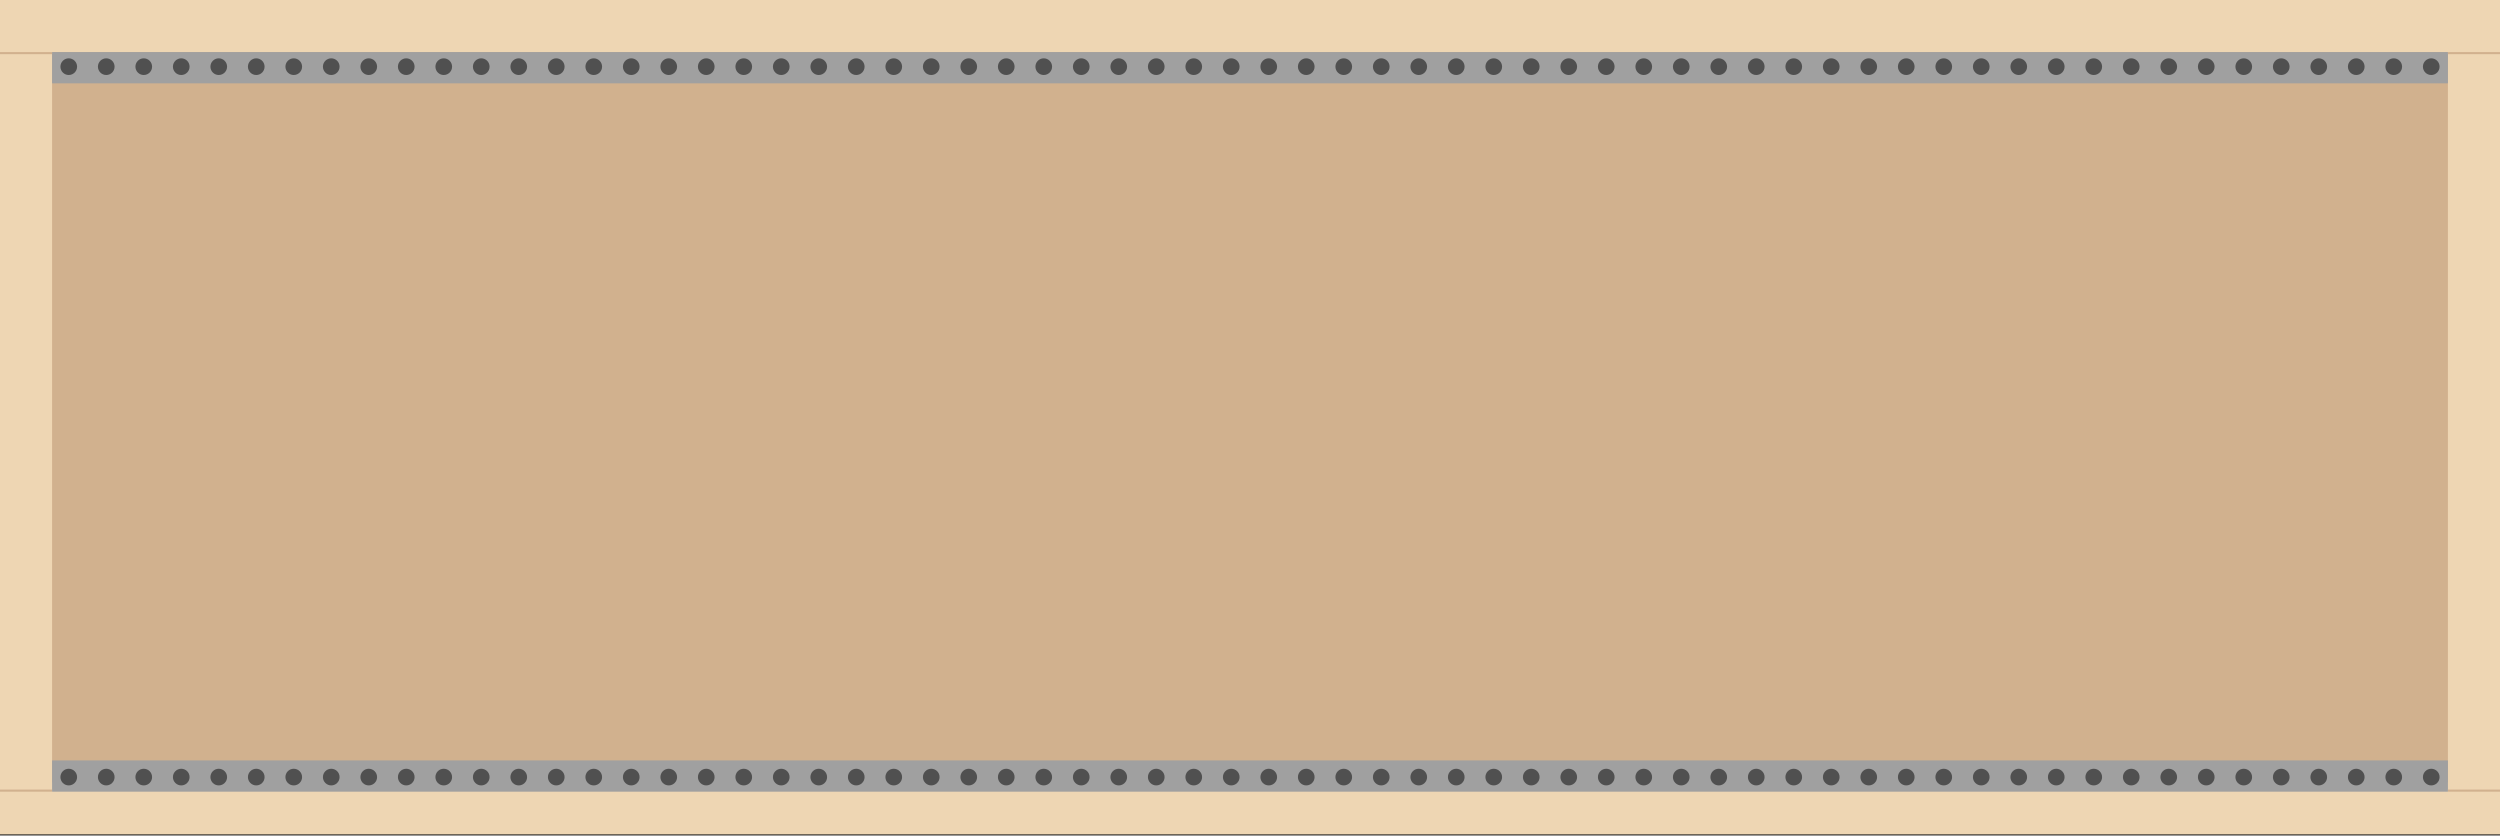
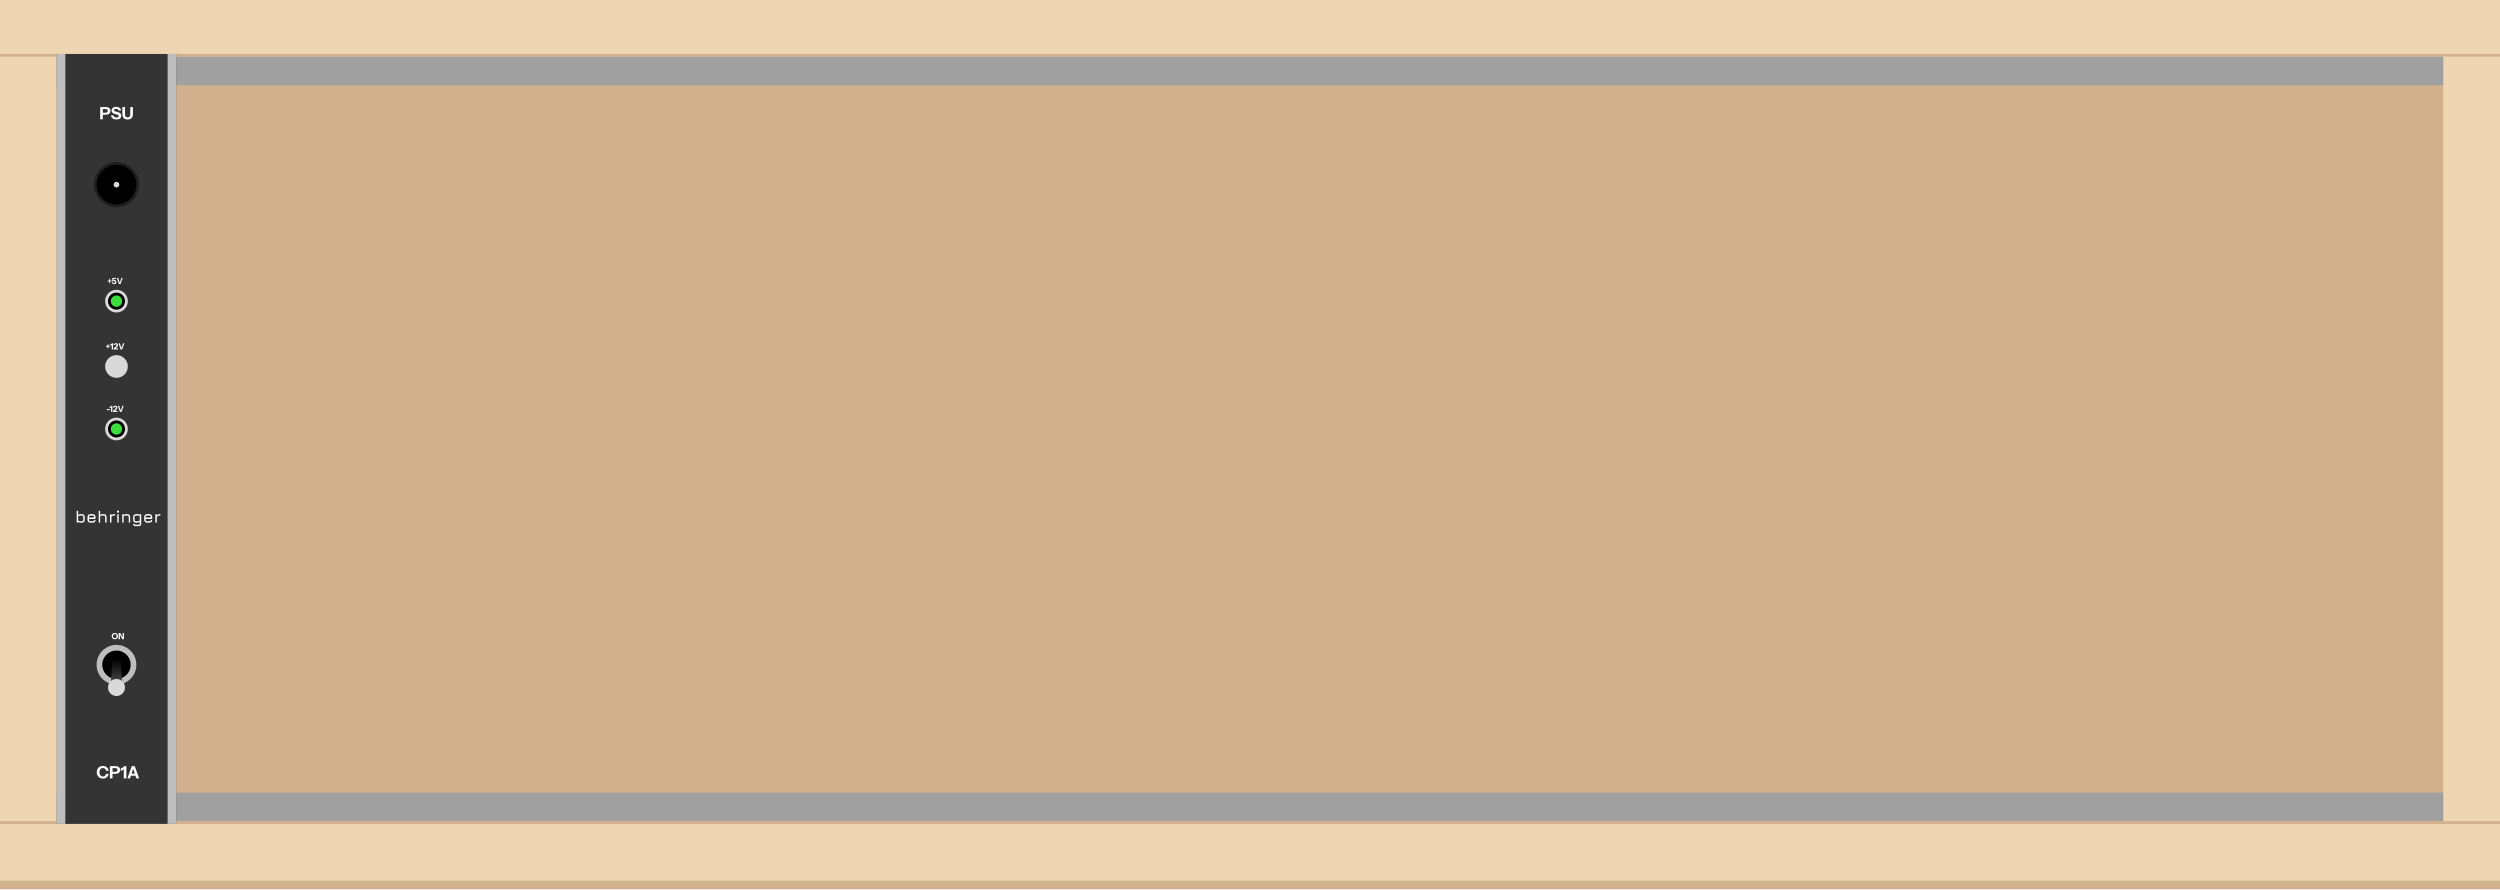
- <svg xmlns="http://www.w3.org/2000/svg" width="1200" height="401" viewBox="0 0 1200 401" fill="none">
-   <rect width="1200" height="401" fill="#1E1E1E" />
-   <rect width="1200" height="400" fill="#D1B18E" />
-   <path d="M0 0H1200V25H0V0Z" fill="#EED6B3" />
-   <path d="M0 375.5H1200V400.5H0V375.5Z" fill="#EED6B3" />
-   <rect y="25" width="25" height="354" fill="#EED6B3" />
-   <rect x="1175" y="25" width="25" height="352" fill="#EED6B3" />
-   <rect x="25" y="25" width="1150" height="15" fill="#A0A0A0" />
-   <rect x="25" y="365" width="1150" height="15" fill="#A0A0A0" />
-   <circle cx="51" cy="373" r="4" fill="#505050" />
-   <circle cx="69" cy="373" r="4" fill="#505050" />
-   <circle cx="87" cy="373" r="4" fill="#505050" />
-   <circle cx="105" cy="373" r="4" fill="#505050" />
-   <circle cx="123" cy="373" r="4" fill="#505050" />
-   <circle cx="141" cy="373" r="4" fill="#505050" />
-   <circle cx="33" cy="373" r="4" fill="#505050" />
-   <circle cx="159" cy="373" r="4" fill="#505050" />
-   <circle cx="195" cy="373" r="4" fill="#505050" />
-   <circle cx="213" cy="373" r="4" fill="#505050" />
-   <circle cx="231" cy="373" r="4" fill="#505050" />
-   <circle cx="249" cy="373" r="4" fill="#505050" />
-   <circle cx="267" cy="373" r="4" fill="#505050" />
-   <circle cx="285" cy="373" r="4" fill="#505050" />
-   <circle cx="177" cy="373" r="4" fill="#505050" />
-   <circle cx="303" cy="373" r="4" fill="#505050" />
-   <circle cx="915" cy="373" r="4" fill="#505050" />
-   <circle cx="933" cy="373" r="4" fill="#505050" />
-   <circle cx="951" cy="373" r="4" fill="#505050" />
-   <circle cx="969" cy="373" r="4" fill="#505050" />
-   <circle cx="987" cy="373" r="4" fill="#505050" />
-   <circle cx="1005" cy="373" r="4" fill="#505050" />
-   <circle cx="897" cy="373" r="4" fill="#505050" />
-   <circle cx="1023" cy="373" r="4" fill="#505050" />
-   <circle cx="1059" cy="373" r="4" fill="#505050" />
-   <circle cx="1077" cy="373" r="4" fill="#505050" />
-   <circle cx="1095" cy="373" r="4" fill="#505050" />
-   <circle cx="1113" cy="373" r="4" fill="#505050" />
-   <circle cx="1131" cy="373" r="4" fill="#505050" />
-   <circle cx="1149" cy="373" r="4" fill="#505050" />
-   <circle cx="1041" cy="373" r="4" fill="#505050" />
-   <circle cx="1167" cy="373" r="4" fill="#505050" />
-   <circle cx="627" cy="373" r="4" fill="#505050" />
-   <circle cx="645" cy="373" r="4" fill="#505050" />
-   <circle cx="663" cy="373" r="4" fill="#505050" />
-   <circle cx="681" cy="373" r="4" fill="#505050" />
-   <circle cx="699" cy="373" r="4" fill="#505050" />
-   <circle cx="717" cy="373" r="4" fill="#505050" />
-   <circle cx="609" cy="373" r="4" fill="#505050" />
-   <circle cx="735" cy="373" r="4" fill="#505050" />
-   <circle cx="771" cy="373" r="4" fill="#505050" />
-   <circle cx="789" cy="373" r="4" fill="#505050" />
-   <circle cx="807" cy="373" r="4" fill="#505050" />
-   <circle cx="825" cy="373" r="4" fill="#505050" />
-   <circle cx="843" cy="373" r="4" fill="#505050" />
-   <circle cx="861" cy="373" r="4" fill="#505050" />
-   <circle cx="753" cy="373" r="4" fill="#505050" />
-   <circle cx="879" cy="373" r="4" fill="#505050" />
-   <circle cx="339" cy="373" r="4" fill="#505050" />
-   <circle cx="357" cy="373" r="4" fill="#505050" />
-   <circle cx="375" cy="373" r="4" fill="#505050" />
-   <circle cx="393" cy="373" r="4" fill="#505050" />
-   <circle cx="411" cy="373" r="4" fill="#505050" />
-   <circle cx="429" cy="373" r="4" fill="#505050" />
-   <circle cx="321" cy="373" r="4" fill="#505050" />
-   <circle cx="447" cy="373" r="4" fill="#505050" />
-   <circle cx="483" cy="373" r="4" fill="#505050" />
-   <circle cx="501" cy="373" r="4" fill="#505050" />
-   <circle cx="519" cy="373" r="4" fill="#505050" />
-   <circle cx="537" cy="373" r="4" fill="#505050" />
-   <circle cx="555" cy="373" r="4" fill="#505050" />
-   <circle cx="573" cy="373" r="4" fill="#505050" />
-   <circle cx="465" cy="373" r="4" fill="#505050" />
-   <circle cx="591" cy="373" r="4" fill="#505050" />
-   <circle cx="51" cy="32" r="4" fill="#505050" />
-   <circle cx="69" cy="32" r="4" fill="#505050" />
-   <circle cx="87" cy="32" r="4" fill="#505050" />
-   <circle cx="105" cy="32" r="4" fill="#505050" />
-   <circle cx="123" cy="32" r="4" fill="#505050" />
-   <circle cx="141" cy="32" r="4" fill="#505050" />
-   <circle cx="33" cy="32" r="4" fill="#505050" />
-   <circle cx="159" cy="32" r="4" fill="#505050" />
-   <circle cx="195" cy="32" r="4" fill="#505050" />
-   <circle cx="213" cy="32" r="4" fill="#505050" />
-   <circle cx="231" cy="32" r="4" fill="#505050" />
-   <circle cx="249" cy="32" r="4" fill="#505050" />
-   <circle cx="267" cy="32" r="4" fill="#505050" />
-   <circle cx="285" cy="32" r="4" fill="#505050" />
-   <circle cx="177" cy="32" r="4" fill="#505050" />
-   <circle cx="303" cy="32" r="4" fill="#505050" />
-   <circle cx="915" cy="32" r="4" fill="#505050" />
-   <circle cx="933" cy="32" r="4" fill="#505050" />
-   <circle cx="951" cy="32" r="4" fill="#505050" />
-   <circle cx="969" cy="32" r="4" fill="#505050" />
-   <circle cx="987" cy="32" r="4" fill="#505050" />
-   <circle cx="1005" cy="32" r="4" fill="#505050" />
-   <circle cx="897" cy="32" r="4" fill="#505050" />
-   <circle cx="1023" cy="32" r="4" fill="#505050" />
-   <circle cx="1059" cy="32" r="4" fill="#505050" />
-   <circle cx="1077" cy="32" r="4" fill="#505050" />
-   <circle cx="1095" cy="32" r="4" fill="#505050" />
-   <circle cx="1113" cy="32" r="4" fill="#505050" />
-   <circle cx="1131" cy="32" r="4" fill="#505050" />
-   <circle cx="1149" cy="32" r="4" fill="#505050" />
-   <circle cx="1041" cy="32" r="4" fill="#505050" />
-   <circle cx="1167" cy="32" r="4" fill="#505050" />
-   <circle cx="627" cy="32" r="4" fill="#505050" />
-   <circle cx="645" cy="32" r="4" fill="#505050" />
-   <circle cx="663" cy="32" r="4" fill="#505050" />
-   <circle cx="681" cy="32" r="4" fill="#505050" />
-   <circle cx="699" cy="32" r="4" fill="#505050" />
-   <circle cx="717" cy="32" r="4" fill="#505050" />
-   <circle cx="609" cy="32" r="4" fill="#505050" />
-   <circle cx="735" cy="32" r="4" fill="#505050" />
-   <circle cx="771" cy="32" r="4" fill="#505050" />
-   <circle cx="789" cy="32" r="4" fill="#505050" />
-   <circle cx="807" cy="32" r="4" fill="#505050" />
-   <circle cx="825" cy="32" r="4" fill="#505050" />
-   <circle cx="843" cy="32" r="4" fill="#505050" />
-   <circle cx="861" cy="32" r="4" fill="#505050" />
-   <circle cx="753" cy="32" r="4" fill="#505050" />
-   <circle cx="879" cy="32" r="4" fill="#505050" />
-   <circle cx="339" cy="32" r="4" fill="#505050" />
-   <circle cx="357" cy="32" r="4" fill="#505050" />
-   <circle cx="375" cy="32" r="4" fill="#505050" />
-   <circle cx="393" cy="32" r="4" fill="#505050" />
-   <circle cx="411" cy="32" r="4" fill="#505050" />
-   <circle cx="429" cy="32" r="4" fill="#505050" />
-   <circle cx="321" cy="32" r="4" fill="#505050" />
-   <circle cx="447" cy="32" r="4" fill="#505050" />
-   <circle cx="483" cy="32" r="4" fill="#505050" />
-   <circle cx="501" cy="32" r="4" fill="#505050" />
-   <circle cx="519" cy="32" r="4" fill="#505050" />
-   <circle cx="537" cy="32" r="4" fill="#505050" />
-   <circle cx="555" cy="32" r="4" fill="#505050" />
-   <circle cx="573" cy="32" r="4" fill="#505050" />
-   <circle cx="465" cy="32" r="4" fill="#505050" />
-   <circle cx="591" cy="32" r="4" fill="#505050" />
-   <line x1="1200" y1="25.5" x2="1175" y2="25.5" stroke="#D1B18E" />
-   <line x1="1200" y1="379.5" x2="1175" y2="379.5" stroke="#D1B18E" />
-   <line x1="25" y1="379.5" y2="379.5" stroke="#D1B18E" />
-   <line x1="25" y1="25.5" y2="25.5" stroke="#D1B18E" />
+ <svg xmlns="http://www.w3.org/2000/svg" width="880" height="313" viewBox="0 0 880 313" fill="none">
+   <g id="modular-synth" clip-path="url(#clip0_4_3)">
+     <rect width="880" height="313" fill="white" />
+     <g id="case">
+       <rect id="Rectangle 1" y="3" width="880" height="310" fill="#D1B18E" />
+       <rect id="Rectangle 2" width="880" height="20" fill="#EED6B3" />
+       <rect id="Rectangle 3" y="290" width="880" height="20" fill="#EED6B3" />
+       <line id="Line 1" y1="19.5" x2="880" y2="19.5" stroke="#D1B18E" />
+       <line id="Line 2" y1="289.5" x2="880" y2="289.5" stroke="#D1B18E" />
+       <rect id="Rectangle 4" y="20" width="20" height="269" fill="#EED6B3" />
+       <rect id="Rectangle 5" x="860" y="20" width="20" height="269" fill="#EED6B3" />
+       <rect id="Rectangle 6" x="20" y="20" width="840" height="10" fill="#A0A0A0" />
+       <rect id="Rectangle 7" x="20" y="279" width="840" height="10" fill="#A0A0A0" />
+     </g>
+     <g id="behringer-cp1a">
+       <rect id="Rectangle 8" x="20" y="19" width="42" height="271" fill="#343434" />
+       <path id="-12V" d="M37.575 144.364V144.004H38.672V144.364H37.575ZM39.101 145V143.236L39.152 143.281C39.122 143.343 39.079 143.401 39.023 143.455C38.967 143.507 38.901 143.552 38.825 143.59C38.751 143.626 38.668 143.653 38.576 143.671V143.221C38.65 143.211 38.727 143.187 38.807 143.149C38.887 143.109 38.959 143.062 39.023 143.008C39.089 142.952 39.136 142.896 39.164 142.84H39.551V145H39.101ZM39.781 145V144.64C39.979 144.478 40.144 144.339 40.276 144.223C40.41 144.105 40.516 144.001 40.594 143.911C40.674 143.821 40.731 143.739 40.765 143.665C40.799 143.591 40.816 143.517 40.816 143.443C40.816 143.355 40.792 143.287 40.744 143.239C40.698 143.189 40.633 143.164 40.549 143.164C40.461 143.164 40.388 143.191 40.33 143.245C40.272 143.299 40.236 143.373 40.222 143.467H39.76C39.782 143.263 39.865 143.103 40.009 142.987C40.153 142.869 40.339 142.81 40.567 142.81C40.799 142.81 40.98 142.87 41.11 142.99C41.24 143.108 41.305 143.273 41.305 143.485C41.305 143.585 41.288 143.681 41.254 143.773C41.222 143.865 41.168 143.96 41.092 144.058C41.016 144.156 40.912 144.264 40.78 144.382C40.65 144.498 40.487 144.631 40.291 144.781L40.18 144.646H41.347V145H39.781ZM42.242 145L41.468 142.84H41.949L42.539 144.64H42.483L43.077 142.84H43.532L42.758 145H42.242Z" fill="white" />
+       <circle id="Ellipse 2" cx="41" cy="129" r="2.5" fill="#3ADF3D" stroke="black" />
+       <path id="+5V" d="M38.409 99.601V98.17H38.745V99.601H38.409ZM37.899 99.049V98.725H39.252V99.049H37.899ZM40.169 100.03C39.947 100.03 39.765 99.973 39.623 99.859C39.481 99.745 39.393 99.585 39.359 99.379H39.818C39.834 99.471 39.874 99.544 39.938 99.598C40.002 99.65 40.075 99.676 40.157 99.676C40.251 99.676 40.326 99.644 40.382 99.58C40.44 99.514 40.469 99.415 40.469 99.283C40.469 99.157 40.442 99.061 40.388 98.995C40.334 98.927 40.26 98.893 40.166 98.893C40.112 98.893 40.061 98.906 40.013 98.932C39.965 98.956 39.925 98.996 39.893 99.052H39.473L39.584 97.84H40.826V98.194H39.746L39.992 98.161L39.938 98.836L39.788 98.815C39.84 98.733 39.903 98.671 39.977 98.629C40.053 98.585 40.149 98.563 40.265 98.563C40.403 98.563 40.524 98.593 40.628 98.653C40.732 98.713 40.813 98.797 40.871 98.905C40.929 99.013 40.958 99.141 40.958 99.289C40.958 99.445 40.925 99.578 40.859 99.688C40.793 99.798 40.701 99.883 40.583 99.943C40.465 100.001 40.327 100.03 40.169 100.03ZM41.888 100L41.114 97.84H41.594L42.185 99.64H42.128L42.722 97.84H43.178L42.404 100H41.888Z" fill="white" />
+       <rect id="Rectangle 10" x="20" y="19" width="3" height="271" fill="#BEBEBE" />
+       <rect id="Rectangle 11" x="59" y="19" width="3" height="271" fill="#BEBEBE" />
+       <path id="PSU" d="M35.268 42V37.68H37.32C37.64 37.68 37.914 37.736 38.142 37.848C38.374 37.96 38.552 38.116 38.676 38.316C38.804 38.516 38.868 38.75 38.868 39.018C38.868 39.286 38.804 39.522 38.676 39.726C38.548 39.93 38.368 40.09 38.136 40.206C37.908 40.318 37.636 40.374 37.32 40.374H36V39.666H37.272C37.484 39.666 37.648 39.608 37.764 39.492C37.884 39.372 37.944 39.216 37.944 39.024C37.944 38.832 37.884 38.678 37.764 38.562C37.648 38.446 37.484 38.388 37.272 38.388H36.192V42H35.268ZM40.981 42.054C40.421 42.054 39.973 41.93 39.637 41.682C39.301 41.43 39.105 41.076 39.049 40.62H39.937C39.965 40.852 40.077 41.036 40.273 41.172C40.469 41.304 40.719 41.37 41.023 41.37C41.271 41.37 41.461 41.326 41.593 41.238C41.729 41.15 41.797 41.032 41.797 40.884C41.797 40.744 41.757 40.632 41.677 40.548C41.597 40.46 41.459 40.39 41.263 40.338L40.459 40.116C40.047 40 39.745 39.842 39.553 39.642C39.365 39.438 39.271 39.184 39.271 38.88C39.271 38.62 39.337 38.396 39.469 38.208C39.605 38.016 39.795 37.87 40.039 37.77C40.283 37.666 40.569 37.614 40.897 37.614C41.401 37.614 41.803 37.734 42.103 37.974C42.403 38.21 42.573 38.524 42.613 38.916H41.725C41.685 38.704 41.587 38.548 41.431 38.448C41.279 38.348 41.083 38.298 40.843 38.298C40.635 38.298 40.469 38.338 40.345 38.418C40.221 38.498 40.159 38.606 40.159 38.742C40.159 38.846 40.193 38.942 40.261 39.03C40.329 39.114 40.471 39.186 40.687 39.246L41.491 39.468C41.915 39.584 42.219 39.744 42.403 39.948C42.591 40.148 42.685 40.402 42.685 40.71C42.685 41.142 42.535 41.474 42.235 41.706C41.935 41.938 41.517 42.054 40.981 42.054ZM44.925 42.06C44.309 42.06 43.847 41.892 43.539 41.556C43.235 41.216 43.083 40.722 43.083 40.074V37.68H44.007V40.236C44.007 40.612 44.089 40.888 44.253 41.064C44.417 41.24 44.643 41.328 44.931 41.328C45.219 41.328 45.445 41.24 45.609 41.064C45.773 40.888 45.855 40.614 45.855 40.242V37.68H46.779V40.086C46.779 40.726 46.625 41.216 46.317 41.556C46.009 41.892 45.545 42.06 44.925 42.06Z" fill="white" />
+       <path id="CP1A" d="M36.229 274.06C35.917 274.06 35.629 274.006 35.365 273.898C35.101 273.786 34.871 273.63 34.675 273.43C34.483 273.23 34.333 272.994 34.225 272.722C34.117 272.446 34.063 272.146 34.063 271.822C34.063 271.498 34.115 271.202 34.219 270.934C34.327 270.666 34.477 270.434 34.669 270.238C34.865 270.038 35.095 269.886 35.359 269.782C35.623 269.674 35.913 269.62 36.229 269.62C36.585 269.62 36.905 269.69 37.189 269.83C37.477 269.966 37.711 270.16 37.891 270.412C38.075 270.66 38.187 270.952 38.227 271.288H37.327C37.275 270.98 37.149 270.748 36.949 270.592C36.749 270.432 36.511 270.352 36.235 270.352C35.991 270.352 35.775 270.41 35.587 270.526C35.403 270.642 35.259 270.81 35.155 271.03C35.051 271.246 34.999 271.508 34.999 271.816C34.999 272.128 35.051 272.398 35.155 272.626C35.263 272.85 35.411 273.024 35.599 273.148C35.787 273.268 36.003 273.328 36.247 273.328C36.507 273.328 36.737 273.25 36.937 273.094C37.137 272.938 37.267 272.706 37.327 272.398H38.239C38.187 272.734 38.069 273.028 37.885 273.28C37.701 273.528 37.467 273.72 37.183 273.856C36.899 273.992 36.581 274.06 36.229 274.06ZM38.683 274V269.68H40.735C41.055 269.68 41.329 269.736 41.557 269.848C41.789 269.96 41.967 270.116 42.091 270.316C42.219 270.516 42.283 270.75 42.283 271.018C42.283 271.286 42.219 271.522 42.091 271.726C41.963 271.93 41.783 272.09 41.551 272.206C41.323 272.318 41.051 272.374 40.735 272.374H39.415V271.666H40.687C40.899 271.666 41.063 271.608 41.179 271.492C41.299 271.372 41.359 271.216 41.359 271.024C41.359 270.832 41.299 270.678 41.179 270.562C41.063 270.446 40.899 270.388 40.687 270.388H39.607V274H38.683ZM43.577 274V270.472L43.679 270.562C43.619 270.686 43.533 270.802 43.421 270.91C43.309 271.014 43.177 271.104 43.025 271.18C42.877 271.252 42.711 271.306 42.527 271.342V270.442C42.675 270.422 42.829 270.374 42.989 270.298C43.149 270.218 43.293 270.124 43.421 270.016C43.553 269.904 43.647 269.792 43.703 269.68H44.477V274H43.577ZM44.843 274L46.391 269.68H47.183L45.761 274H44.843ZM48.011 274L46.595 269.68H47.423L48.971 274H48.011ZM45.659 272.326H48.083V273.046H45.659V272.326Z" fill="white" />
+       <path id="ON" d="M40.421 225.03C40.261 225.03 40.113 225.003 39.977 224.949C39.843 224.895 39.726 224.819 39.626 224.721C39.528 224.621 39.451 224.503 39.395 224.367C39.341 224.229 39.314 224.077 39.314 223.911C39.314 223.691 39.361 223.499 39.455 223.335C39.549 223.169 39.679 223.04 39.845 222.948C40.013 222.856 40.204 222.81 40.418 222.81C40.636 222.81 40.828 222.856 40.994 222.948C41.16 223.04 41.29 223.169 41.384 223.335C41.48 223.501 41.528 223.694 41.528 223.914C41.528 224.078 41.5 224.229 41.444 224.367C41.39 224.503 41.313 224.621 41.213 224.721C41.115 224.819 40.998 224.895 40.862 224.949C40.728 225.003 40.581 225.03 40.421 225.03ZM40.418 224.664C40.544 224.664 40.655 224.632 40.751 224.568C40.847 224.504 40.922 224.416 40.976 224.304C41.032 224.19 41.06 224.058 41.06 223.908C41.06 223.76 41.033 223.631 40.979 223.521C40.925 223.411 40.85 223.326 40.754 223.266C40.658 223.206 40.546 223.176 40.418 223.176C40.292 223.176 40.181 223.206 40.085 223.266C39.989 223.326 39.914 223.411 39.86 223.521C39.808 223.629 39.782 223.758 39.782 223.908C39.782 224.06 39.809 224.193 39.863 224.307C39.917 224.419 39.992 224.507 40.088 224.571C40.184 224.633 40.294 224.664 40.418 224.664ZM41.767 225V222.84H42.364L43.324 224.748L43.177 224.784V222.84H43.627V225H43.03L42.07 223.092L42.217 223.056V225H41.767Z" fill="white" />
+       <path id="behringer" d="M27.244 184C27.076 184 26.992 183.916 26.992 183.748V180.028C26.992 179.86 27.076 179.776 27.244 179.776C27.412 179.776 27.496 179.86 27.496 180.028V181.279C27.6 181.173 27.73 181.093 27.886 181.039C28.042 180.985 28.224 180.958 28.432 180.958H28.66C29.06 180.958 29.356 181.054 29.548 181.246C29.74 181.438 29.836 181.734 29.836 182.134V182.824C29.836 183.222 29.74 183.518 29.548 183.712C29.356 183.904 29.06 184 28.66 184H28.432C28.224 184 28.042 183.973 27.886 183.919C27.73 183.865 27.6 183.786 27.496 183.682V183.748C27.496 183.916 27.412 184 27.244 184ZM28.432 183.496H28.66C28.922 183.496 29.099 183.449 29.191 183.355C29.285 183.259 29.332 183.082 29.332 182.824V182.134C29.332 181.872 29.284 181.695 29.188 181.603C29.094 181.509 28.918 181.462 28.66 181.462H28.432C28.168 181.462 27.946 181.496 27.766 181.564C27.586 181.63 27.496 181.734 27.496 181.876V183.082C27.496 183.222 27.586 183.326 27.766 183.394C27.946 183.462 28.168 183.496 28.432 183.496ZM31.301 182.686V182.83C31.301 183.088 31.348 183.264 31.442 183.358C31.536 183.45 31.713 183.496 31.973 183.496H32.465C32.669 183.496 32.82 183.477 32.918 183.439C33.016 183.401 33.081 183.334 33.113 183.238C33.135 183.162 33.165 183.104 33.203 183.064C33.243 183.024 33.303 183.004 33.383 183.004C33.467 183.004 33.531 183.026 33.575 183.07C33.619 183.114 33.633 183.178 33.617 183.262C33.573 183.51 33.455 183.695 33.263 183.817C33.071 183.939 32.805 184 32.465 184H31.973C31.575 184 31.279 183.904 31.085 183.712C30.893 183.52 30.797 183.226 30.797 182.83V182.134C30.797 181.728 30.893 181.43 31.085 181.24C31.279 181.048 31.575 180.954 31.973 180.958H32.465C32.865 180.958 33.161 181.054 33.353 181.246C33.545 181.436 33.641 181.732 33.641 182.134V182.434C33.641 182.602 33.557 182.686 33.389 182.686H31.301ZM31.973 181.462C31.713 181.458 31.536 181.503 31.442 181.597C31.348 181.691 31.301 181.87 31.301 182.134V182.182H33.137V182.134C33.137 181.872 33.09 181.695 32.996 181.603C32.904 181.509 32.727 181.462 32.465 181.462H31.973ZM34.996 184C34.828 184 34.744 183.916 34.744 183.748V180.028C34.744 179.86 34.828 179.776 34.996 179.776C35.164 179.776 35.248 179.86 35.248 180.028V181.309C35.46 181.075 35.772 180.958 36.184 180.958H36.352C36.752 180.958 37.048 181.054 37.24 181.246C37.432 181.438 37.528 181.734 37.528 182.134V183.748C37.528 183.916 37.444 184 37.276 184C37.108 184 37.024 183.916 37.024 183.748V182.134C37.024 181.872 36.976 181.695 36.88 181.603C36.786 181.509 36.61 181.462 36.352 181.462H36.184C35.944 181.462 35.735 181.49 35.557 181.546C35.379 181.6 35.276 181.686 35.248 181.804V183.748C35.248 183.916 35.164 184 34.996 184ZM38.969 184C38.801 184 38.717 183.916 38.717 183.748V181.21C38.717 181.042 38.801 180.958 38.969 180.958C39.137 180.958 39.221 181.042 39.221 181.21V181.444C39.339 181.284 39.489 181.163 39.671 181.081C39.855 180.999 40.065 180.958 40.301 180.958C40.469 180.958 40.553 181.042 40.553 181.21C40.553 181.378 40.469 181.462 40.301 181.462C39.955 181.462 39.691 181.526 39.509 181.654C39.327 181.782 39.231 181.951 39.221 182.161V183.748C39.221 183.916 39.137 184 38.969 184ZM41.445 180.466C41.255 180.466 41.16 180.37 41.16 180.178V180.001C41.16 179.813 41.255 179.719 41.445 179.719H41.619C41.801 179.719 41.892 179.813 41.892 180.001V180.178C41.892 180.37 41.801 180.466 41.619 180.466H41.445ZM41.529 184C41.361 184 41.277 183.916 41.277 183.748V181.21C41.277 181.042 41.361 180.958 41.529 180.958C41.697 180.958 41.781 181.042 41.781 181.21V183.748C41.781 183.916 41.697 184 41.529 184ZM43.281 184C43.113 184 43.029 183.916 43.029 183.748V181.21C43.029 181.042 43.113 180.958 43.281 180.958C43.449 180.958 43.533 181.042 43.533 181.21V181.309C43.745 181.075 44.057 180.958 44.469 180.958H44.637C45.037 180.958 45.333 181.054 45.525 181.246C45.717 181.438 45.813 181.734 45.813 182.134V183.748C45.813 183.916 45.729 184 45.561 184C45.393 184 45.309 183.916 45.309 183.748V182.134C45.309 181.872 45.261 181.695 45.165 181.603C45.071 181.509 44.895 181.462 44.637 181.462H44.469C44.229 181.462 44.02 181.49 43.842 181.546C43.664 181.6 43.561 181.686 43.533 181.804V183.748C43.533 183.916 43.449 184 43.281 184ZM47.722 185.2C47.48 185.2 47.289 185.151 47.149 185.053C47.011 184.955 46.922 184.806 46.882 184.606C46.868 184.522 46.883 184.456 46.927 184.408C46.971 184.36 47.038 184.336 47.128 184.336C47.204 184.336 47.259 184.356 47.293 184.396C47.329 184.438 47.36 184.5 47.386 184.582C47.41 184.626 47.447 184.656 47.497 184.672C47.549 184.688 47.624 184.696 47.722 184.696H48.838C48.988 184.696 49.085 184.672 49.129 184.624C49.175 184.578 49.198 184.482 49.198 184.336V183.637C49.09 183.755 48.956 183.845 48.796 183.907C48.638 183.969 48.46 184 48.262 184H48.034C47.636 184 47.34 183.904 47.146 183.712C46.954 183.52 46.858 183.226 46.858 182.83V182.134C46.858 181.732 46.953 181.436 47.143 181.246C47.335 181.054 47.632 180.958 48.034 180.958H48.526C48.668 180.958 48.795 180.979 48.907 181.021C49.021 181.063 49.118 181.127 49.198 181.213V181.21C49.198 181.042 49.282 180.958 49.45 180.958C49.618 180.958 49.702 181.042 49.702 181.21V184.336C49.702 184.63 49.631 184.847 49.489 184.987C49.349 185.129 49.132 185.2 48.838 185.2H47.722ZM48.034 183.496H48.262C48.526 183.496 48.748 183.463 48.928 183.397C49.108 183.331 49.198 183.226 49.198 183.082V181.882C49.198 181.72 49.139 181.61 49.021 181.552C48.905 181.492 48.74 181.462 48.526 181.462H48.034C47.776 181.462 47.599 181.508 47.503 181.6C47.409 181.692 47.362 181.87 47.362 182.134V182.83C47.362 183.084 47.409 183.259 47.503 183.355C47.597 183.449 47.774 183.496 48.034 183.496ZM51.253 182.686V182.83C51.253 183.088 51.3 183.264 51.394 183.358C51.488 183.45 51.665 183.496 51.925 183.496H52.417C52.621 183.496 52.772 183.477 52.87 183.439C52.968 183.401 53.033 183.334 53.065 183.238C53.087 183.162 53.117 183.104 53.155 183.064C53.195 183.024 53.255 183.004 53.335 183.004C53.419 183.004 53.483 183.026 53.527 183.07C53.571 183.114 53.585 183.178 53.569 183.262C53.525 183.51 53.407 183.695 53.215 183.817C53.023 183.939 52.757 184 52.417 184H51.925C51.527 184 51.231 183.904 51.037 183.712C50.845 183.52 50.749 183.226 50.749 182.83V182.134C50.749 181.728 50.845 181.43 51.037 181.24C51.231 181.048 51.527 180.954 51.925 180.958H52.417C52.817 180.958 53.113 181.054 53.305 181.246C53.497 181.436 53.593 181.732 53.593 182.134V182.434C53.593 182.602 53.509 182.686 53.341 182.686H51.253ZM51.925 181.462C51.665 181.458 51.488 181.503 51.394 181.597C51.3 181.691 51.253 181.87 51.253 182.134V182.182H53.089V182.134C53.089 181.872 53.042 181.695 52.948 181.603C52.856 181.509 52.679 181.462 52.417 181.462H51.925ZM54.947 184C54.779 184 54.695 183.916 54.695 183.748V181.21C54.695 181.042 54.779 180.958 54.947 180.958C55.115 180.958 55.199 181.042 55.199 181.21V181.444C55.317 181.284 55.467 181.163 55.649 181.081C55.833 180.999 56.043 180.958 56.279 180.958C56.447 180.958 56.531 181.042 56.531 181.21C56.531 181.378 56.447 181.462 56.279 181.462C55.933 181.462 55.669 181.526 55.487 181.654C55.305 181.782 55.209 181.951 55.199 182.161V183.748C55.199 183.916 55.115 184 54.947 184Z" fill="white" />
+       <circle id="Ellipse 1" cx="41" cy="65" r="7.5" fill="black" stroke="#202020" />
+       <circle id="Ellipse 4" cx="41" cy="106" r="4" fill="#D9D9D9" />
+       <circle id="Ellipse 5" cx="41" cy="129" r="4" fill="#D9D9D9" />
+       <path id="+12V" d="M37.833 122.601V121.17H38.169V122.601H37.833ZM37.323 122.049V121.725H38.676V122.049H37.323ZM39.322 123V121.236L39.373 121.281C39.343 121.343 39.3 121.401 39.244 121.455C39.188 121.507 39.122 121.552 39.046 121.59C38.972 121.626 38.889 121.653 38.797 121.671V121.221C38.871 121.211 38.948 121.187 39.028 121.149C39.108 121.109 39.18 121.062 39.244 121.008C39.31 120.952 39.357 120.896 39.385 120.84H39.772V123H39.322ZM40.002 123V122.64C40.2 122.478 40.365 122.339 40.497 122.223C40.631 122.105 40.737 122.001 40.815 121.911C40.895 121.821 40.952 121.739 40.986 121.665C41.02 121.591 41.037 121.517 41.037 121.443C41.037 121.355 41.013 121.287 40.965 121.239C40.919 121.189 40.854 121.164 40.77 121.164C40.682 121.164 40.609 121.191 40.551 121.245C40.493 121.299 40.457 121.373 40.443 121.467H39.981C40.003 121.263 40.086 121.103 40.23 120.987C40.374 120.869 40.56 120.81 40.788 120.81C41.02 120.81 41.201 120.87 41.331 120.99C41.461 121.108 41.526 121.273 41.526 121.485C41.526 121.585 41.509 121.681 41.475 121.773C41.443 121.865 41.389 121.96 41.313 122.058C41.237 122.156 41.133 122.264 41.001 122.382C40.871 122.498 40.708 122.631 40.512 122.781L40.401 122.646H41.568V123H40.002ZM42.464 123L41.69 120.84H42.17L42.761 122.64H42.704L43.298 120.84H43.754L42.98 123H42.464Z" fill="white" />
+       <circle id="Ellipse 6" cx="41" cy="151" r="4" fill="#D9D9D9" />
+       <path id="Ellipse 1_2" d="M41 103.5C42.381 103.5 43.5 104.619 43.5 106C43.5 107.381 42.381 108.5 41 108.5C39.619 108.5 38.5 107.381 38.5 106C38.5 104.619 39.619 103.5 41 103.5Z" fill="#3ADF3D" stroke="black" />
+       <circle id="Ellipse 3" cx="41" cy="151" r="2.5" fill="#3ADF3D" stroke="black" />
+       <path id="Ellipse 7" d="M42 65C42 65.552 41.552 66 41 66C40.448 66 40 65.552 40 65C40 64.448 40.448 64 41 64C41.552 64 42 64.448 42 65Z" fill="#D9D9D9" />
+       <circle id="Ellipse 8" cx="41" cy="234" r="6" fill="black" stroke="#BEBEBE" stroke-width="2" />
+       <path id="Polygon 1" d="M42.5 232L43 241H39L39.5 232H42.5Z" fill="url(#paint0_linear_4_3)" />
+       <path id="Ellipse 9" d="M44 242C44 243.657 42.657 245 41 245C39.343 245 38 243.657 38 242C38 240.343 39.343 239 41 239C42.657 239 44 240.343 44 242Z" fill="#D9D9D9" />
+     </g>
+   </g>
+   <defs>
+     <linearGradient id="paint0_linear_4_3" x1="41" y1="232" x2="41" y2="241" gradientUnits="userSpaceOnUse">
+       <stop />
+       <stop offset="1" stop-color="#4F4F4F" />
+     </linearGradient>
+     <clipPath id="clip0_4_3">
+       <rect width="880" height="313" fill="white" />
+     </clipPath>
+   </defs>
</svg>
